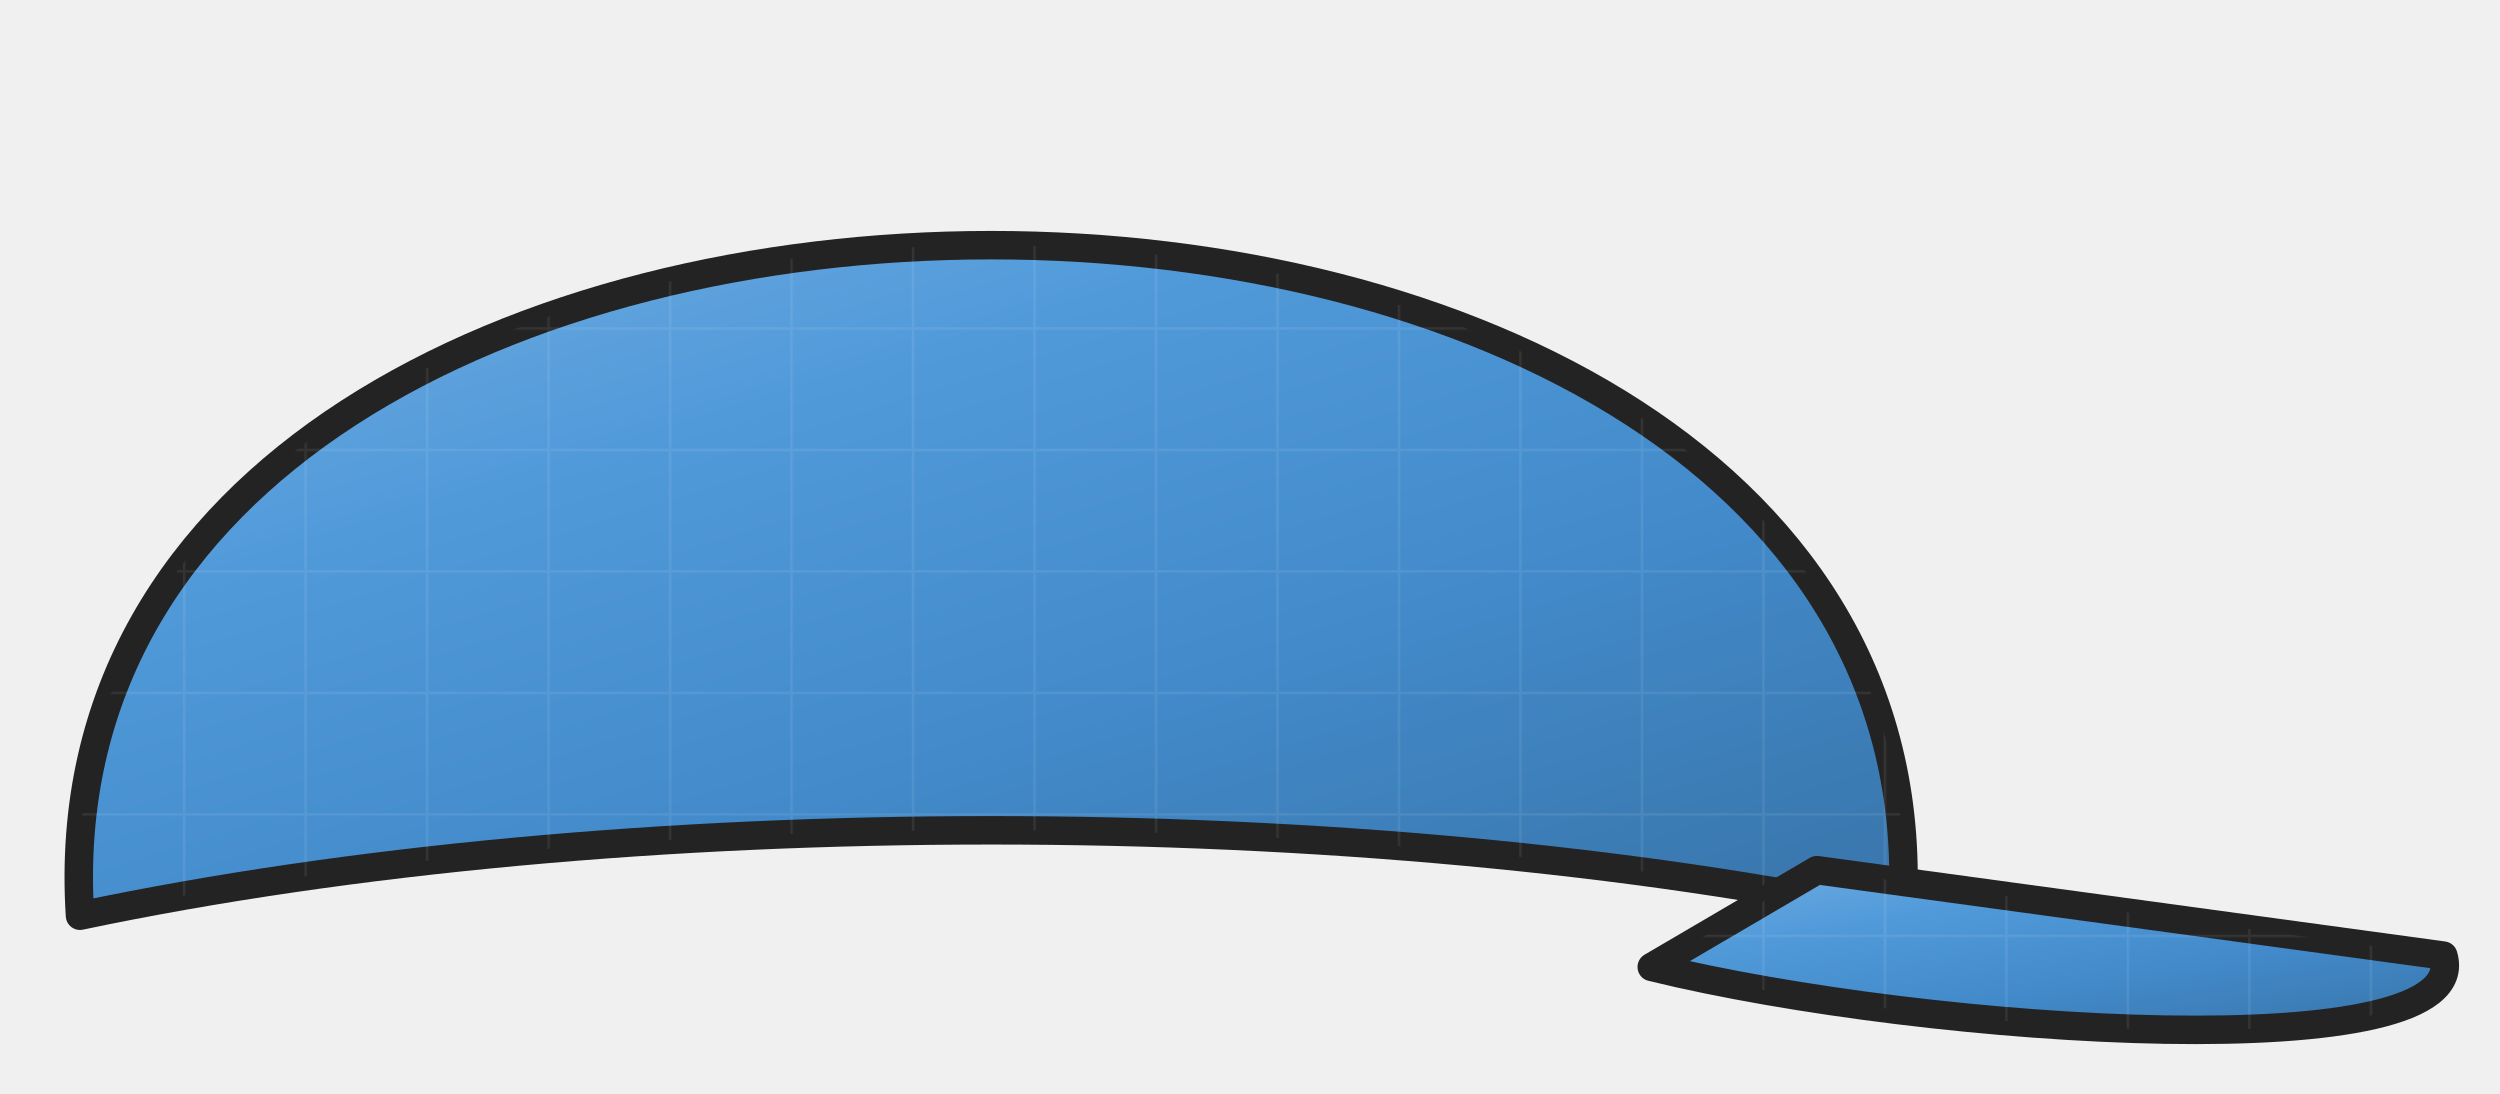
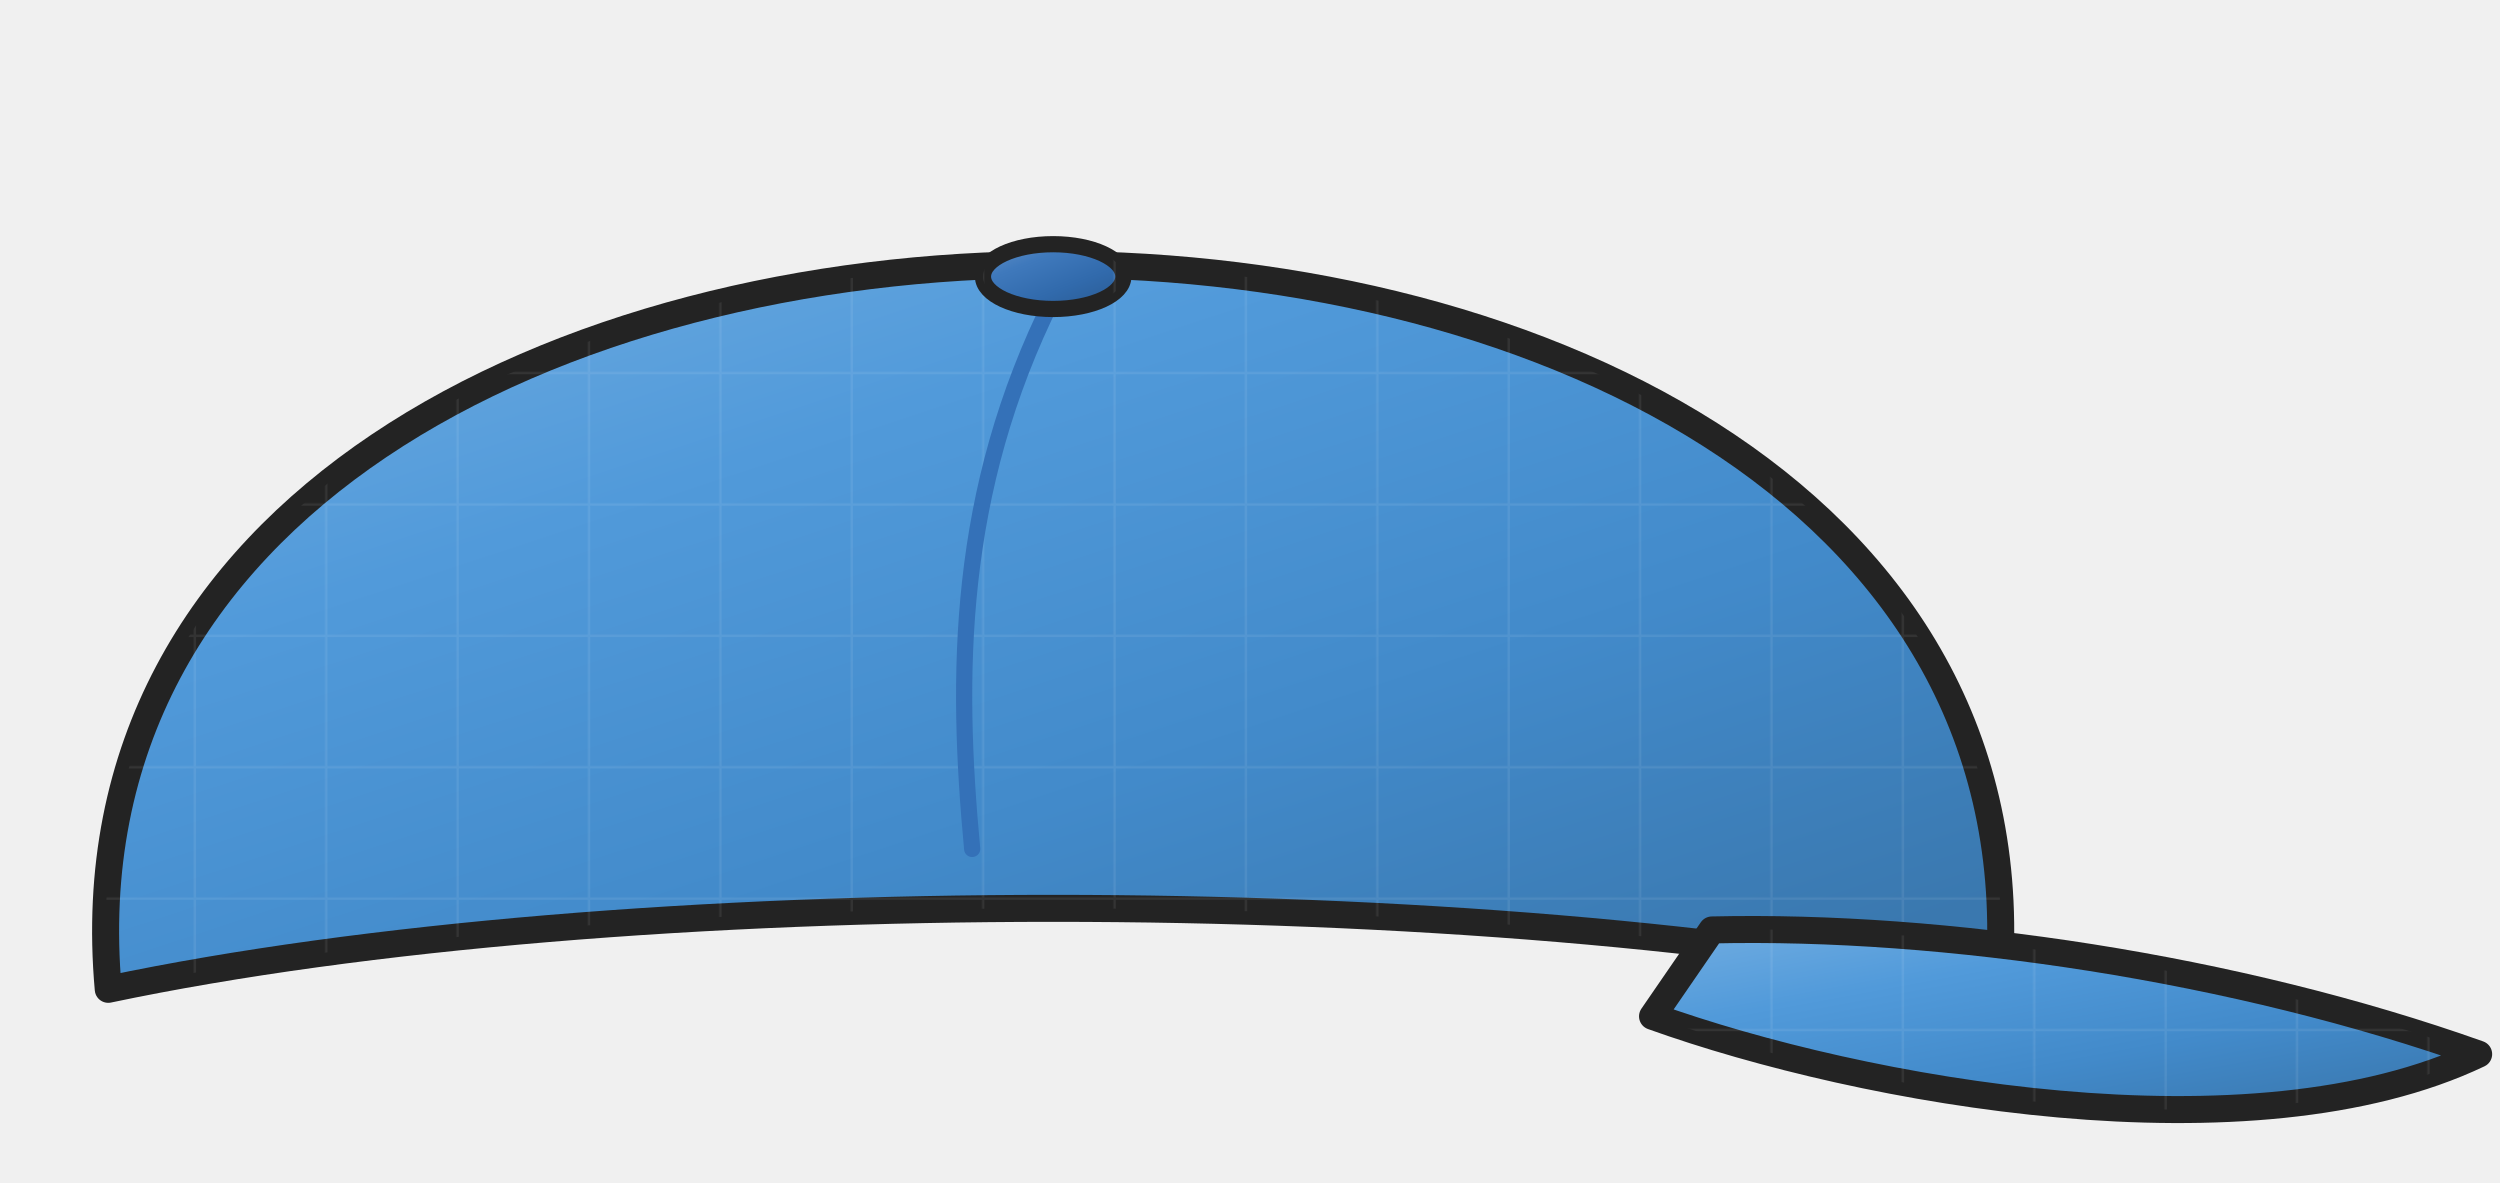
- <svg xmlns="http://www.w3.org/2000/svg" width="439" height="192" viewBox="-155 -671 439 192" data-detail="1">
+ <svg xmlns="http://www.w3.org/2000/svg" width="463" height="219" viewBox="-176 -647 463 219" data-detail="1">
  <defs>
    <linearGradient id="light-d341d3b4" x1="0%" y1="0%" x2="85%" y2="100%">
      <stop offset="0%" stop-color="#71ade1" />
      <stop offset="32%" stop-color="#519ada" />
      <stop offset="68%" stop-color="#428aca" />
      <stop offset="100%" stop-color="#3a78af" />
    </linearGradient>
-     <pattern id="surface-fabric" patternUnits="userSpaceOnUse" width="21.333" height="21.333">
-       <path d="M0 5.333 H21.333 M5.333 0 V21.333" fill="none" stroke="#ffffff" stroke-width="0.45" opacity=".075" />
+     <pattern id="surface-fabric" patternUnits="userSpaceOnUse" width="24.333" height="24.333">
+       <path d="M0 6.083 H24.333 M6.083 0 V24.333" fill="none" stroke="#ffffff" stroke-width="0.45" opacity=".075" />
    </pattern>
+     <linearGradient id="light-339c29c8" x1="0%" y1="0%" x2="85%" y2="100%">
+       <stop offset="0%" stop-color="#6392c8" />
+       <stop offset="32%" stop-color="#3f79bc" />
+       <stop offset="68%" stop-color="#316aac" />
+       <stop offset="100%" stop-color="#2a5c95" />
+     </linearGradient>
  </defs>
  <g>
-     <path d="M-140.953 -510.199 C-150.953 -667.199 189.047 -667.199 179.047 -510.199 C84.047 -530.199 -45.953 -530.199 -140.953 -510.199Z" fill="url(#light-d341d3b4)" stroke="#232323" stroke-width="5" stroke-linejoin="round" stroke-linecap="round" />
-     <path d="M-140.953 -510.199 C-150.953 -667.199 189.047 -667.199 179.047 -510.199 C84.047 -530.199 -45.953 -530.199 -140.953 -510.199Z" fill="url(#surface-fabric)" stroke="none" stroke-width="5" stroke-linejoin="round" stroke-linecap="round" />
-     <path d="M164.047 -518.199 L274.047 -503.199 C280.047 -483.199 184.047 -489.199 135.047 -501.199Z" fill="url(#light-d341d3b4)" stroke="#232323" stroke-width="5" stroke-linejoin="round" stroke-linecap="round" />
-     <path d="M164.047 -518.199 L274.047 -503.199 C280.047 -483.199 184.047 -489.199 135.047 -501.199Z" fill="url(#surface-fabric)" stroke="none" stroke-width="5" stroke-linejoin="round" stroke-linecap="round" />
+     <path d="M-155.953 -463.775 C-171.953 -642.775 210.047 -642.775 194.047 -463.775 C99.047 -483.775 -60.953 -483.775 -155.953 -463.775Z" fill="url(#light-d341d3b4)" stroke="#232323" stroke-width="5" stroke-linejoin="round" stroke-linecap="round" />
+     <path d="M-155.953 -463.775 C-171.953 -642.775 210.047 -642.775 194.047 -463.775 C99.047 -483.775 -60.953 -483.775 -155.953 -463.775Z" fill="url(#surface-fabric)" stroke="none" stroke-width="5" stroke-linejoin="round" stroke-linecap="round" />
+     <path d="M19.047 -591.775 C1.047 -555.775 1.047 -521.775 4.047 -489.775" fill="none" stroke="#3471B8" stroke-width="3" stroke-linejoin="round" stroke-linecap="round" />
+     <ellipse cx="19.047" cy="-595.775" rx="13" ry="6" fill="url(#light-339c29c8)" stroke="#232323" stroke-width="3" />
+     <ellipse cx="19.047" cy="-595.775" rx="13" ry="6" fill="url(#surface-fabric)" stroke="none" stroke-width="3" />
+     <path d="M141.047 -474.775 C184.047 -475.775 238.047 -467.775 283.047 -451.775 C241.047 -431.775 169.047 -444.775 130.047 -458.775Z" fill="url(#light-d341d3b4)" stroke="#232323" stroke-width="5" stroke-linejoin="round" stroke-linecap="round" />
+     <path d="M141.047 -474.775 C184.047 -475.775 238.047 -467.775 283.047 -451.775 C241.047 -431.775 169.047 -444.775 130.047 -458.775Z" fill="url(#surface-fabric)" stroke="none" stroke-width="5" stroke-linejoin="round" stroke-linecap="round" />
  </g>
</svg>
